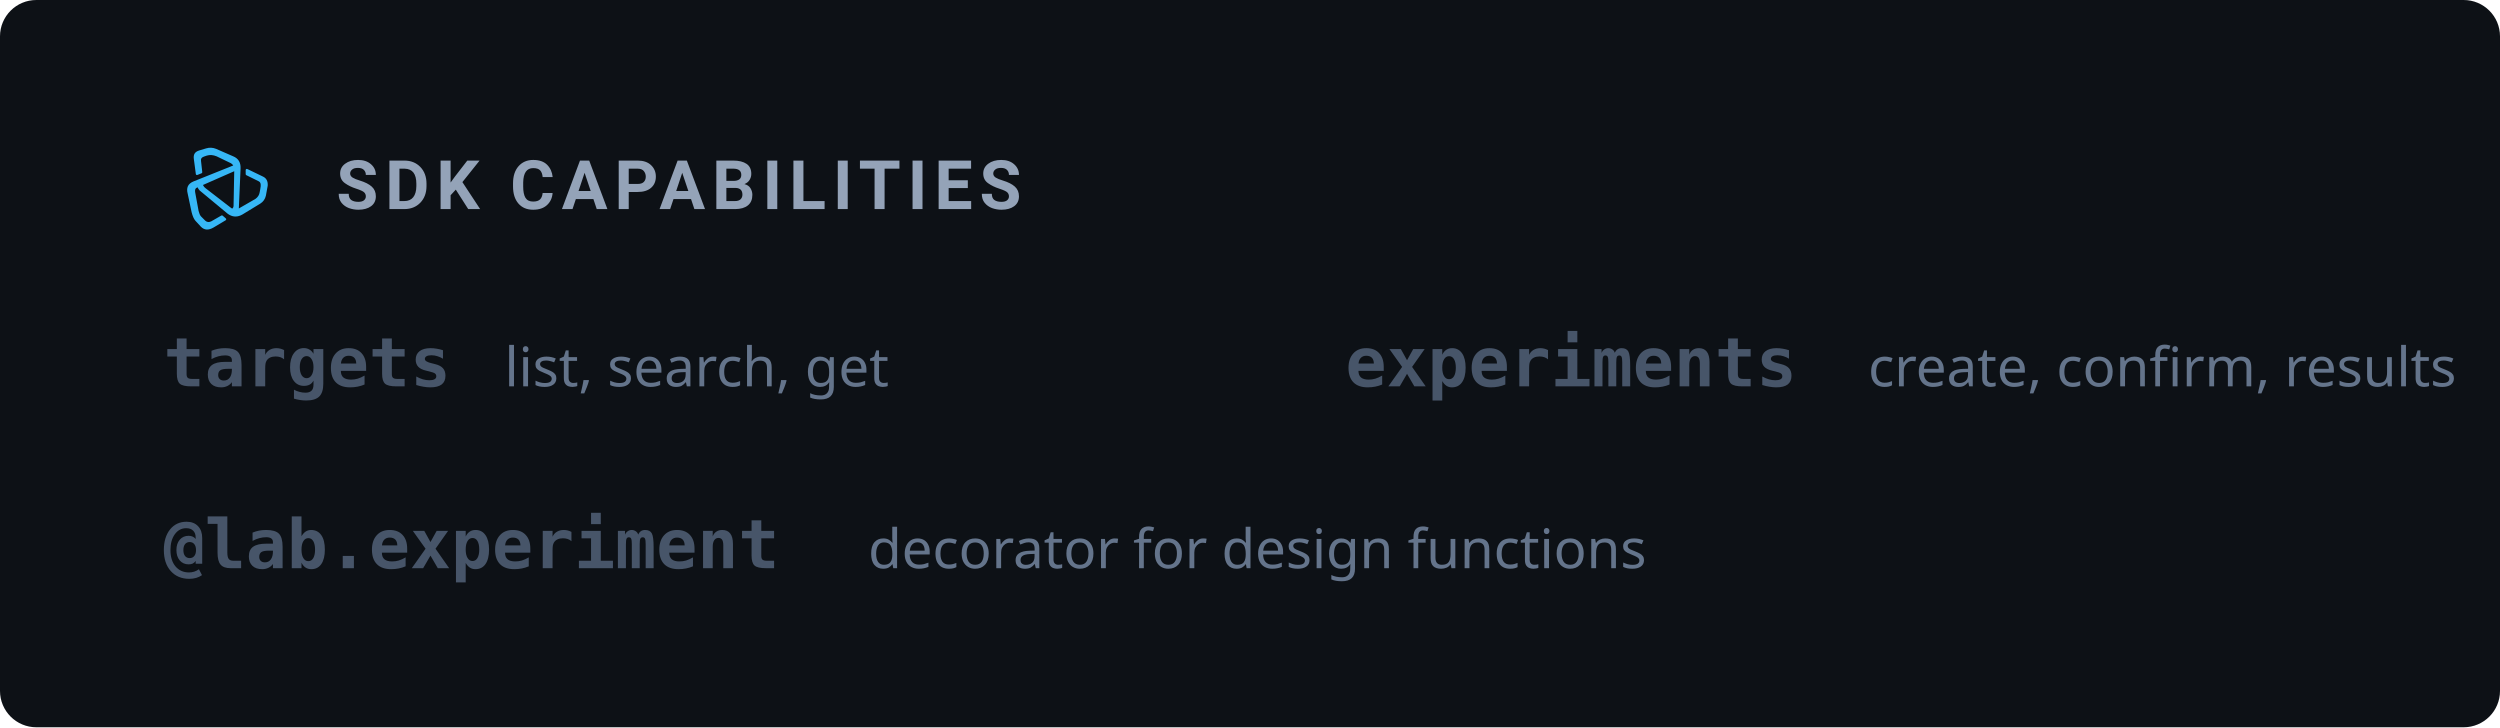
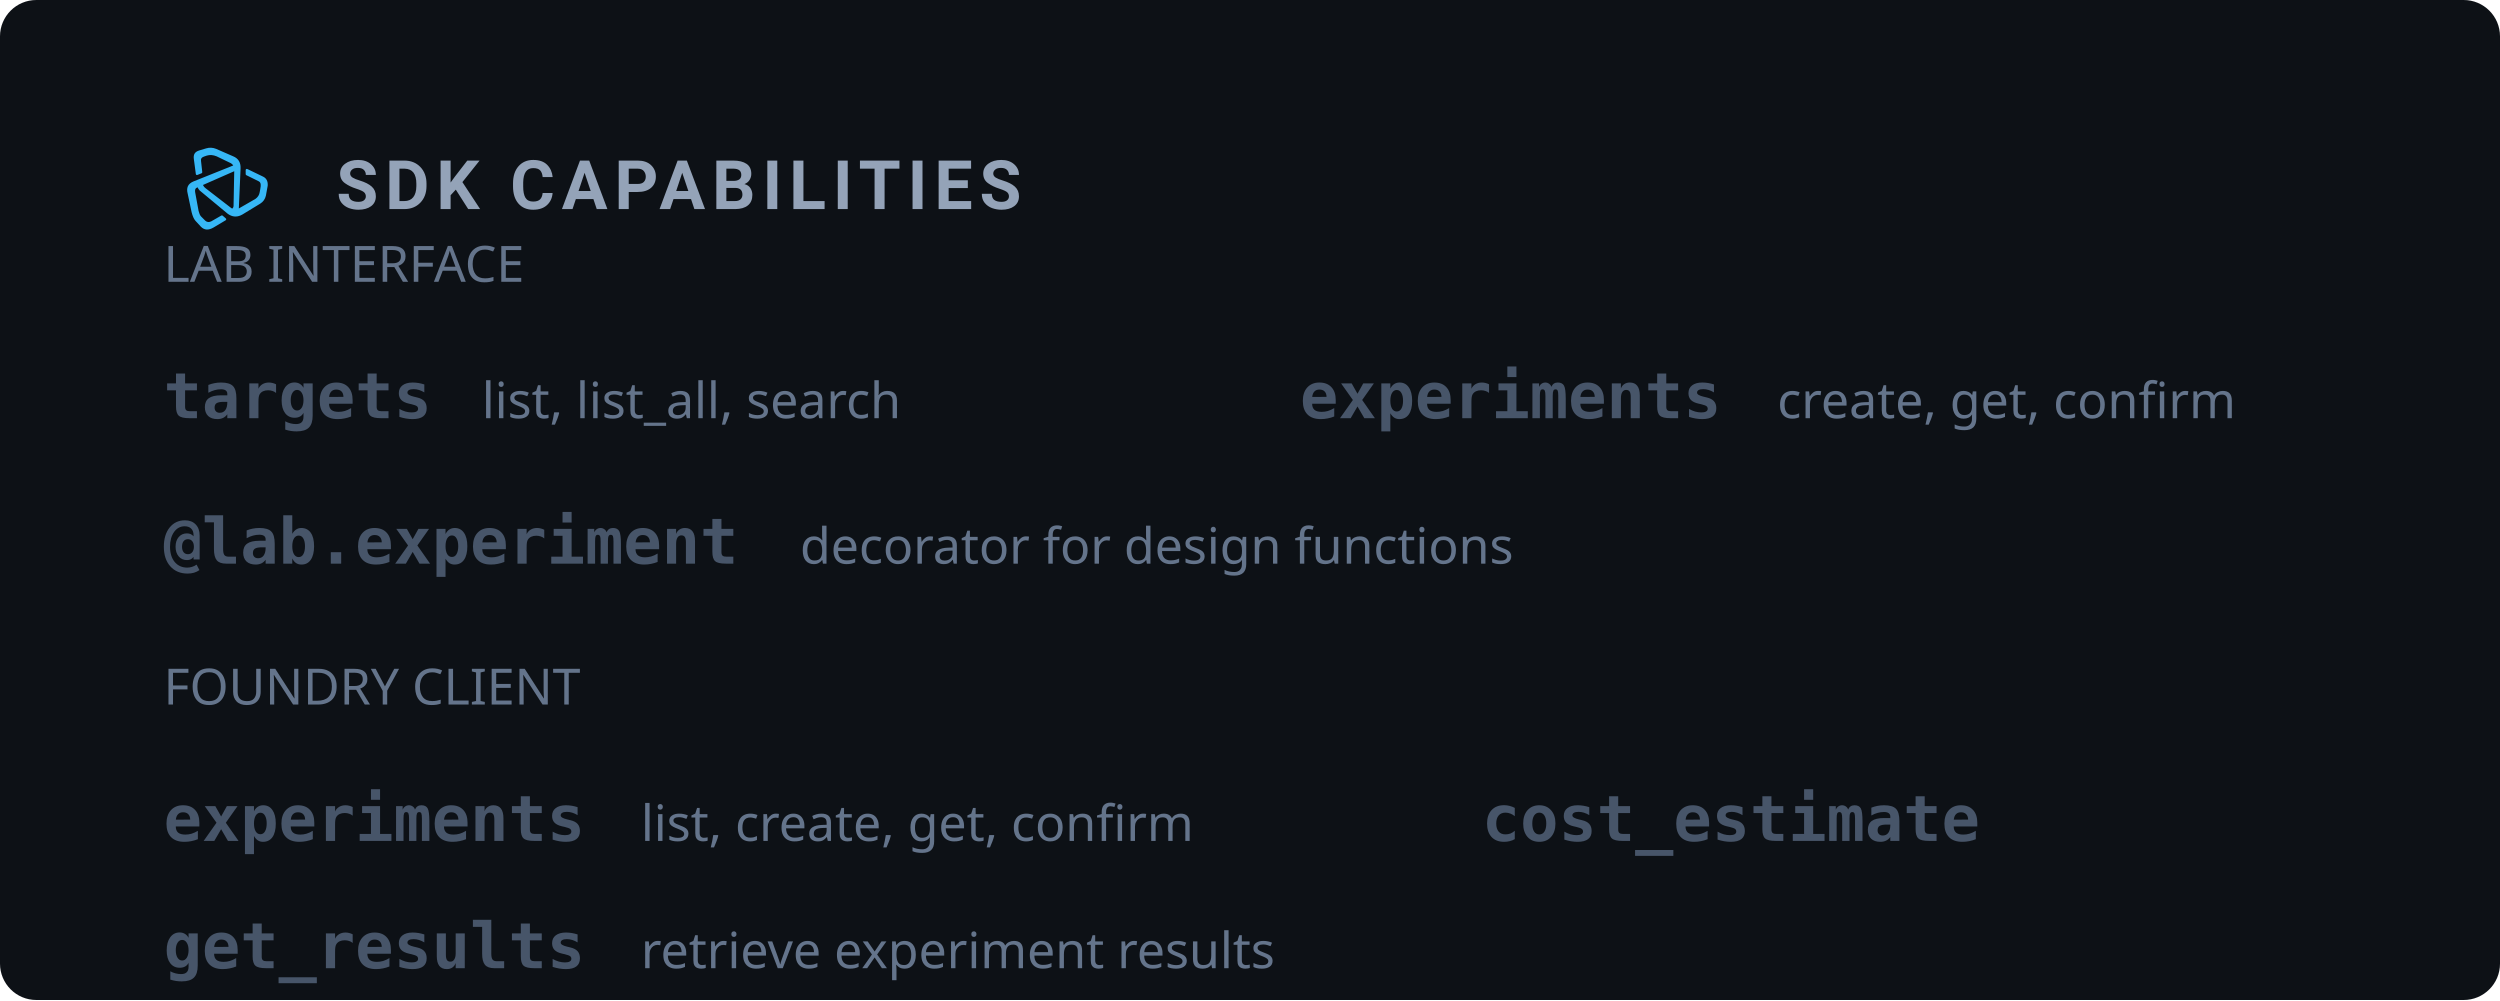
- <svg xmlns="http://www.w3.org/2000/svg" viewBox="0 0 550 160" width="550" height="160">
+ <svg xmlns="http://www.w3.org/2000/svg" viewBox="0 0 550 220" width="550" height="220">
  <defs>
    <filter id="glow-blue" x="-50%" y="-50%" width="200%" height="200%">
      <feGaussianBlur stdDeviation="3" result="coloredBlur" />
      <feMerge>
        <feMergeNode in="coloredBlur" />
        <feMergeNode in="SourceGraphic" />
      </feMerge>
    </filter>
    <filter id="glow-green" x="-50%" y="-50%" width="200%" height="200%">
      <feGaussianBlur stdDeviation="3" result="coloredBlur" />
      <feMerge>
        <feMergeNode in="coloredBlur" />
        <feMergeNode in="SourceGraphic" />
      </feMerge>
    </filter>
    <filter id="glow-amber" x="-50%" y="-50%" width="200%" height="200%">
      <feGaussianBlur stdDeviation="3" result="coloredBlur" />
      <feMerge>
        <feMergeNode in="coloredBlur" />
        <feMergeNode in="SourceGraphic" />
      </feMerge>
    </filter>
+     <filter id="glow-purple" x="-50%" y="-50%" width="200%" height="200%">
+       <feGaussianBlur stdDeviation="3" result="coloredBlur" />
+       <feMerge>
+         <feMergeNode in="coloredBlur" />
+         <feMergeNode in="SourceGraphic" />
+       </feMerge>
+     </filter>
  </defs>
-   <rect fill="#0D1116" width="550" height="160" rx="8" />
+   <rect fill="#0D1116" width="550" height="220" rx="8" />
  <g transform="translate(36, 28)">
    <g transform="translate(0, 0) scale(0.09)">
      <path d="M103.974 51.575C112.069 49.108 120.192 49.516 128.361 52.793L170.148 71.039C182.638 76.21 188.611 86.005 188.07 100.433L183.813 198.449L195.333 191.813L224.561 174.984C230.429 170.682 233.832 165.325 234.823 158.53C235.938 151.12 240.709 136.474 233.097 132.406L202.102 117.082C201.153 116.613 200.553 115.646 200.553 114.587V104.528C200.553 102.475 202.698 101.129 204.546 102.021L242.339 120.266C251.081 124.208 255.115 131.651 254.425 142.608L249.953 167.204C248.012 175.578 243.463 182.034 236.321 186.561L192.802 213.071C191.333 213.92 189.872 214.673 188.42 215.311C177.478 220.126 166.957 218.889 156.868 211.595L88.094 154.547C85.889 152.146 84.165 149.553 83.029 146.813L81.629 147.431C78.052 148.733 76.436 151.871 76.788 156.847C76.866 157.93 77.038 159.114 77.302 160.378L85.449 204.584C87.026 210.835 88.985 215.255 91.323 217.85L101.917 228.449C106.178 232.194 111.023 232.679 116.457 229.903L141.055 215.75C142.085 215.157 143.377 215.283 144.273 216.065L152.032 222.833C153.458 224.077 153.254 226.351 151.629 227.321L122.057 244.974C109.636 252.266 99.575 251.6 91.271 243.264L77.68 228.519C73.949 224.38 70.843 217.342 68.334 207.384L58.836 162.496C55.124 148.138 58.979 138.444 72.46 132.572L170.142 93.395C168.702 90.946 166.645 89.015 163.966 87.616L159.845 85.634L129.32 70.96C121.151 67.679 113.445 66.824 105.35 69.288L98.127 71.806C92.274 74.04 90.512 76.964 91.44 82.88L94.426 109.613C94.558 110.8 93.92 111.942 92.826 112.421C89.359 113.939 85.198 115.537 82.385 116.587C80.725 117.206 78.936 116.114 78.704 114.358L73.95 78.479C72.039 66.128 76.438 60.102 86.675 56.754L103.974 51.575ZM96.14 141.051L96.409 141.657C97.804 144.649 99.85 147.091 102.46 148.942L164.833 197.101C165.705 197.768 166.605 198.349 167.53 198.835C169.641 197.357 170.732 195.161 170.906 192.278L172.564 107.446L96.14 141.051Z" fill="#36B7F6" />
    </g>
    <text x="38" y="18" fill="#94A3B8" font-family="system-ui, -apple-system, BlinkMacSystemFont, 'Segoe UI', Roboto, sans-serif" font-size="15" font-weight="600" letter-spacing="0.1em">SDK CAPABILITIES</text>
  </g>
-   <g transform="translate(36, 65)">
+   <text x="36" y="62" fill="#64748B" font-family="system-ui, sans-serif" font-size="11" font-weight="500">LAB INTERFACE</text>
+   <g transform="translate(36, 72)">
    <g transform="translate(0, 0)">
-       <text x="0" y="20" fill="#475569" font-family="ui-monospace, SFMono-Regular, Menlo, Monaco, Consolas, monospace" font-size="15" font-weight="600">
-         targets
-         <animate attributeName="fill" values="#475569;#36B7F6;#36B7F6;#475569;#475569" dur="9s" keyTimes="0;0.02;0.3;0.33;1" repeatCount="indefinite" />
-         <animate attributeName="filter" values="none;url(#glow-blue);url(#glow-blue);none;none" dur="9s" keyTimes="0;0.02;0.3;0.33;1" repeatCount="indefinite" />
+       <text x="0" y="20" fill="#475569" font-family="ui-monospace, SFMono-Regular, Menlo, Monaco, Consolas, monospace" font-size="14" font-weight="600">targets<animate attributeName="fill" values="#475569;#36B7F6;#36B7F6;#475569;#475569" dur="12s" keyTimes="0;0.02;0.15;0.17;1" repeatCount="indefinite" />
+         <animate attributeName="filter" values="none;url(#glow-blue);url(#glow-blue);none;none" dur="12s" keyTimes="0;0.02;0.15;0.17;1" repeatCount="indefinite" />
      </text>
-       <text x="75" y="20" fill="#64748B" font-family="system-ui, sans-serif" font-size="12">list, search, get</text>
+       <text x="70" y="20" fill="#64748B" font-family="system-ui, sans-serif" font-size="11">list, list_all, search</text>
    </g>
-     <g transform="translate(260, 0)">
-       <text x="0" y="20" fill="#475569" font-family="ui-monospace, SFMono-Regular, Menlo, Monaco, Consolas, monospace" font-size="15" font-weight="600">
-         experiments
-         <animate attributeName="fill" values="#475569;#475569;#10B981;#10B981;#475569;#475569" dur="9s" keyTimes="0;0.33;0.36;0.64;0.67;1" repeatCount="indefinite" />
-         <animate attributeName="filter" values="none;none;url(#glow-green);url(#glow-green);none;none" dur="9s" keyTimes="0;0.33;0.36;0.64;0.67;1" repeatCount="indefinite" />
+     <g transform="translate(250, 0)">
+       <text x="0" y="20" fill="#475569" font-family="ui-monospace, SFMono-Regular, Menlo, Monaco, Consolas, monospace" font-size="14" font-weight="600">experiments<animate attributeName="fill" values="#475569;#475569;#10B981;#10B981;#475569;#475569" dur="12s" keyTimes="0;0.17;0.19;0.32;0.34;1" repeatCount="indefinite" />
+         <animate attributeName="filter" values="none;none;url(#glow-green);url(#glow-green);none;none" dur="12s" keyTimes="0;0.17;0.19;0.32;0.34;1" repeatCount="indefinite" />
      </text>
-       <text x="115" y="20" fill="#64748B" font-family="system-ui, sans-serif" font-size="12">create, confirm, results</text>
+       <text x="105" y="20" fill="#64748B" font-family="system-ui, sans-serif" font-size="11">create, get, confirm</text>
    </g>
-     <g transform="translate(0, 40)">
-       <text x="0" y="20" fill="#475569" font-family="ui-monospace, SFMono-Regular, Menlo, Monaco, Consolas, monospace" font-size="15" font-weight="600">
-         @lab.experiment
-         <animate attributeName="fill" values="#475569;#475569;#F59E0B;#F59E0B;#475569" dur="9s" keyTimes="0;0.67;0.7;0.97;1" repeatCount="indefinite" />
-         <animate attributeName="filter" values="none;none;url(#glow-amber);url(#glow-amber);none" dur="9s" keyTimes="0;0.67;0.7;0.97;1" repeatCount="indefinite" />
+     <g transform="translate(0, 32)">
+       <text x="0" y="20" fill="#475569" font-family="ui-monospace, SFMono-Regular, Menlo, Monaco, Consolas, monospace" font-size="14" font-weight="600">@lab.experiment<animate attributeName="fill" values="#475569;#475569;#F59E0B;#F59E0B;#475569;#475569" dur="12s" keyTimes="0;0.34;0.36;0.49;0.51;1" repeatCount="indefinite" />
+         <animate attributeName="filter" values="none;none;url(#glow-amber);url(#glow-amber);none;none" dur="12s" keyTimes="0;0.34;0.36;0.49;0.51;1" repeatCount="indefinite" />
      </text>
-       <text x="155" y="20" fill="#64748B" font-family="system-ui, sans-serif" font-size="12">decorator for design functions</text>
+       <text x="140" y="20" fill="#64748B" font-family="system-ui, sans-serif" font-size="11">decorator for design functions</text>
+     </g>
+   </g>
+   <text x="36" y="155" fill="#64748B" font-family="system-ui, sans-serif" font-size="11" font-weight="500">FOUNDRY CLIENT</text>
+   <g transform="translate(36, 165)">
+     <g transform="translate(0, 0)">
+       <text x="0" y="20" fill="#475569" font-family="ui-monospace, SFMono-Regular, Menlo, Monaco, Consolas, monospace" font-size="14" font-weight="600">experiments<animate attributeName="fill" values="#475569;#475569;#A855F7;#A855F7;#475569;#475569" dur="12s" keyTimes="0;0.51;0.53;0.66;0.68;1" repeatCount="indefinite" />
+         <animate attributeName="filter" values="none;none;url(#glow-purple);url(#glow-purple);none;none" dur="12s" keyTimes="0;0.51;0.53;0.66;0.68;1" repeatCount="indefinite" />
+       </text>
+       <text x="105" y="20" fill="#64748B" font-family="system-ui, sans-serif" font-size="11">list, create, get, confirm</text>
+     </g>
+     <g transform="translate(290, 0)">
+       <text x="0" y="20" fill="#475569" font-family="ui-monospace, SFMono-Regular, Menlo, Monaco, Consolas, monospace" font-size="14" font-weight="600">cost_estimate<animate attributeName="fill" values="#475569;#475569;#36B7F6;#36B7F6;#475569;#475569" dur="12s" keyTimes="0;0.68;0.70;0.83;0.85;1" repeatCount="indefinite" />
+         <animate attributeName="filter" values="none;none;url(#glow-blue);url(#glow-blue);none;none" dur="12s" keyTimes="0;0.68;0.70;0.83;0.85;1" repeatCount="indefinite" />
+       </text>
+     </g>
+     <g transform="translate(0, 28)">
+       <text x="0" y="20" fill="#475569" font-family="ui-monospace, SFMono-Regular, Menlo, Monaco, Consolas, monospace" font-size="14" font-weight="600">get_results<animate attributeName="fill" values="#475569;#475569;#10B981;#10B981;#475569" dur="12s" keyTimes="0;0.85;0.87;0.98;1" repeatCount="indefinite" />
+         <animate attributeName="filter" values="none;none;url(#glow-green);url(#glow-green);none" dur="12s" keyTimes="0;0.85;0.87;0.98;1" repeatCount="indefinite" />
+       </text>
+       <text x="105" y="20" fill="#64748B" font-family="system-ui, sans-serif" font-size="11">retrieve experiment results</text>
    </g>
  </g>
</svg>
